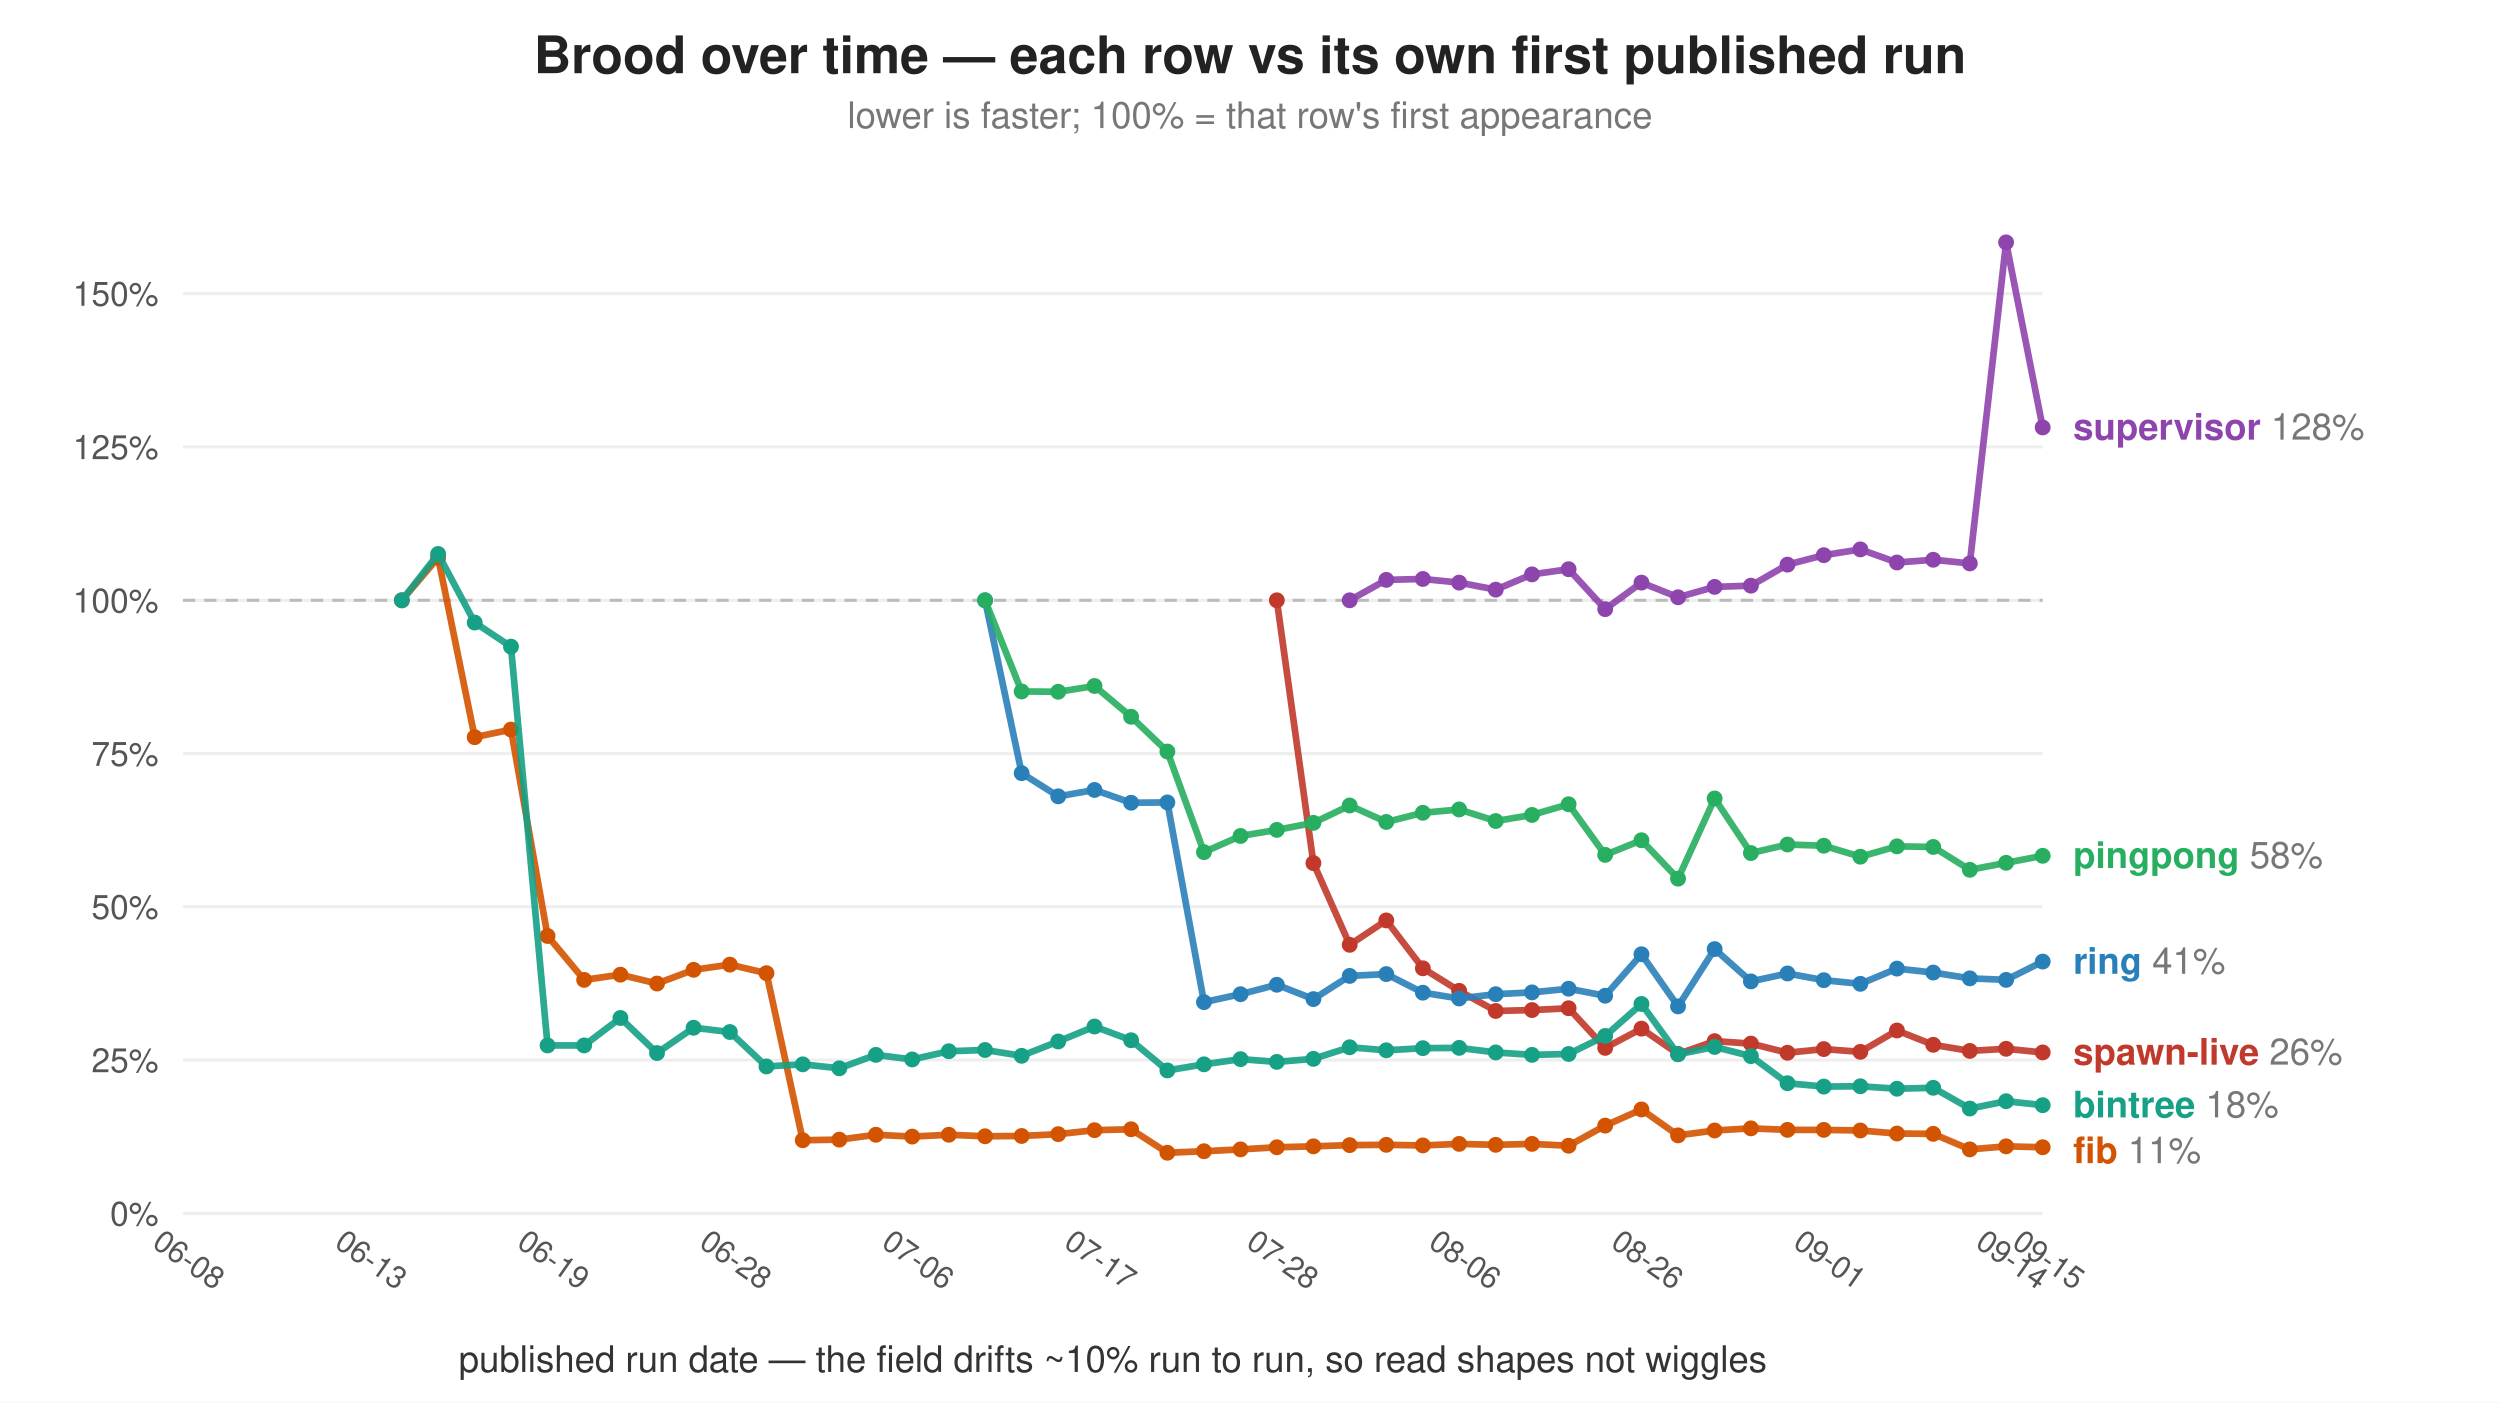
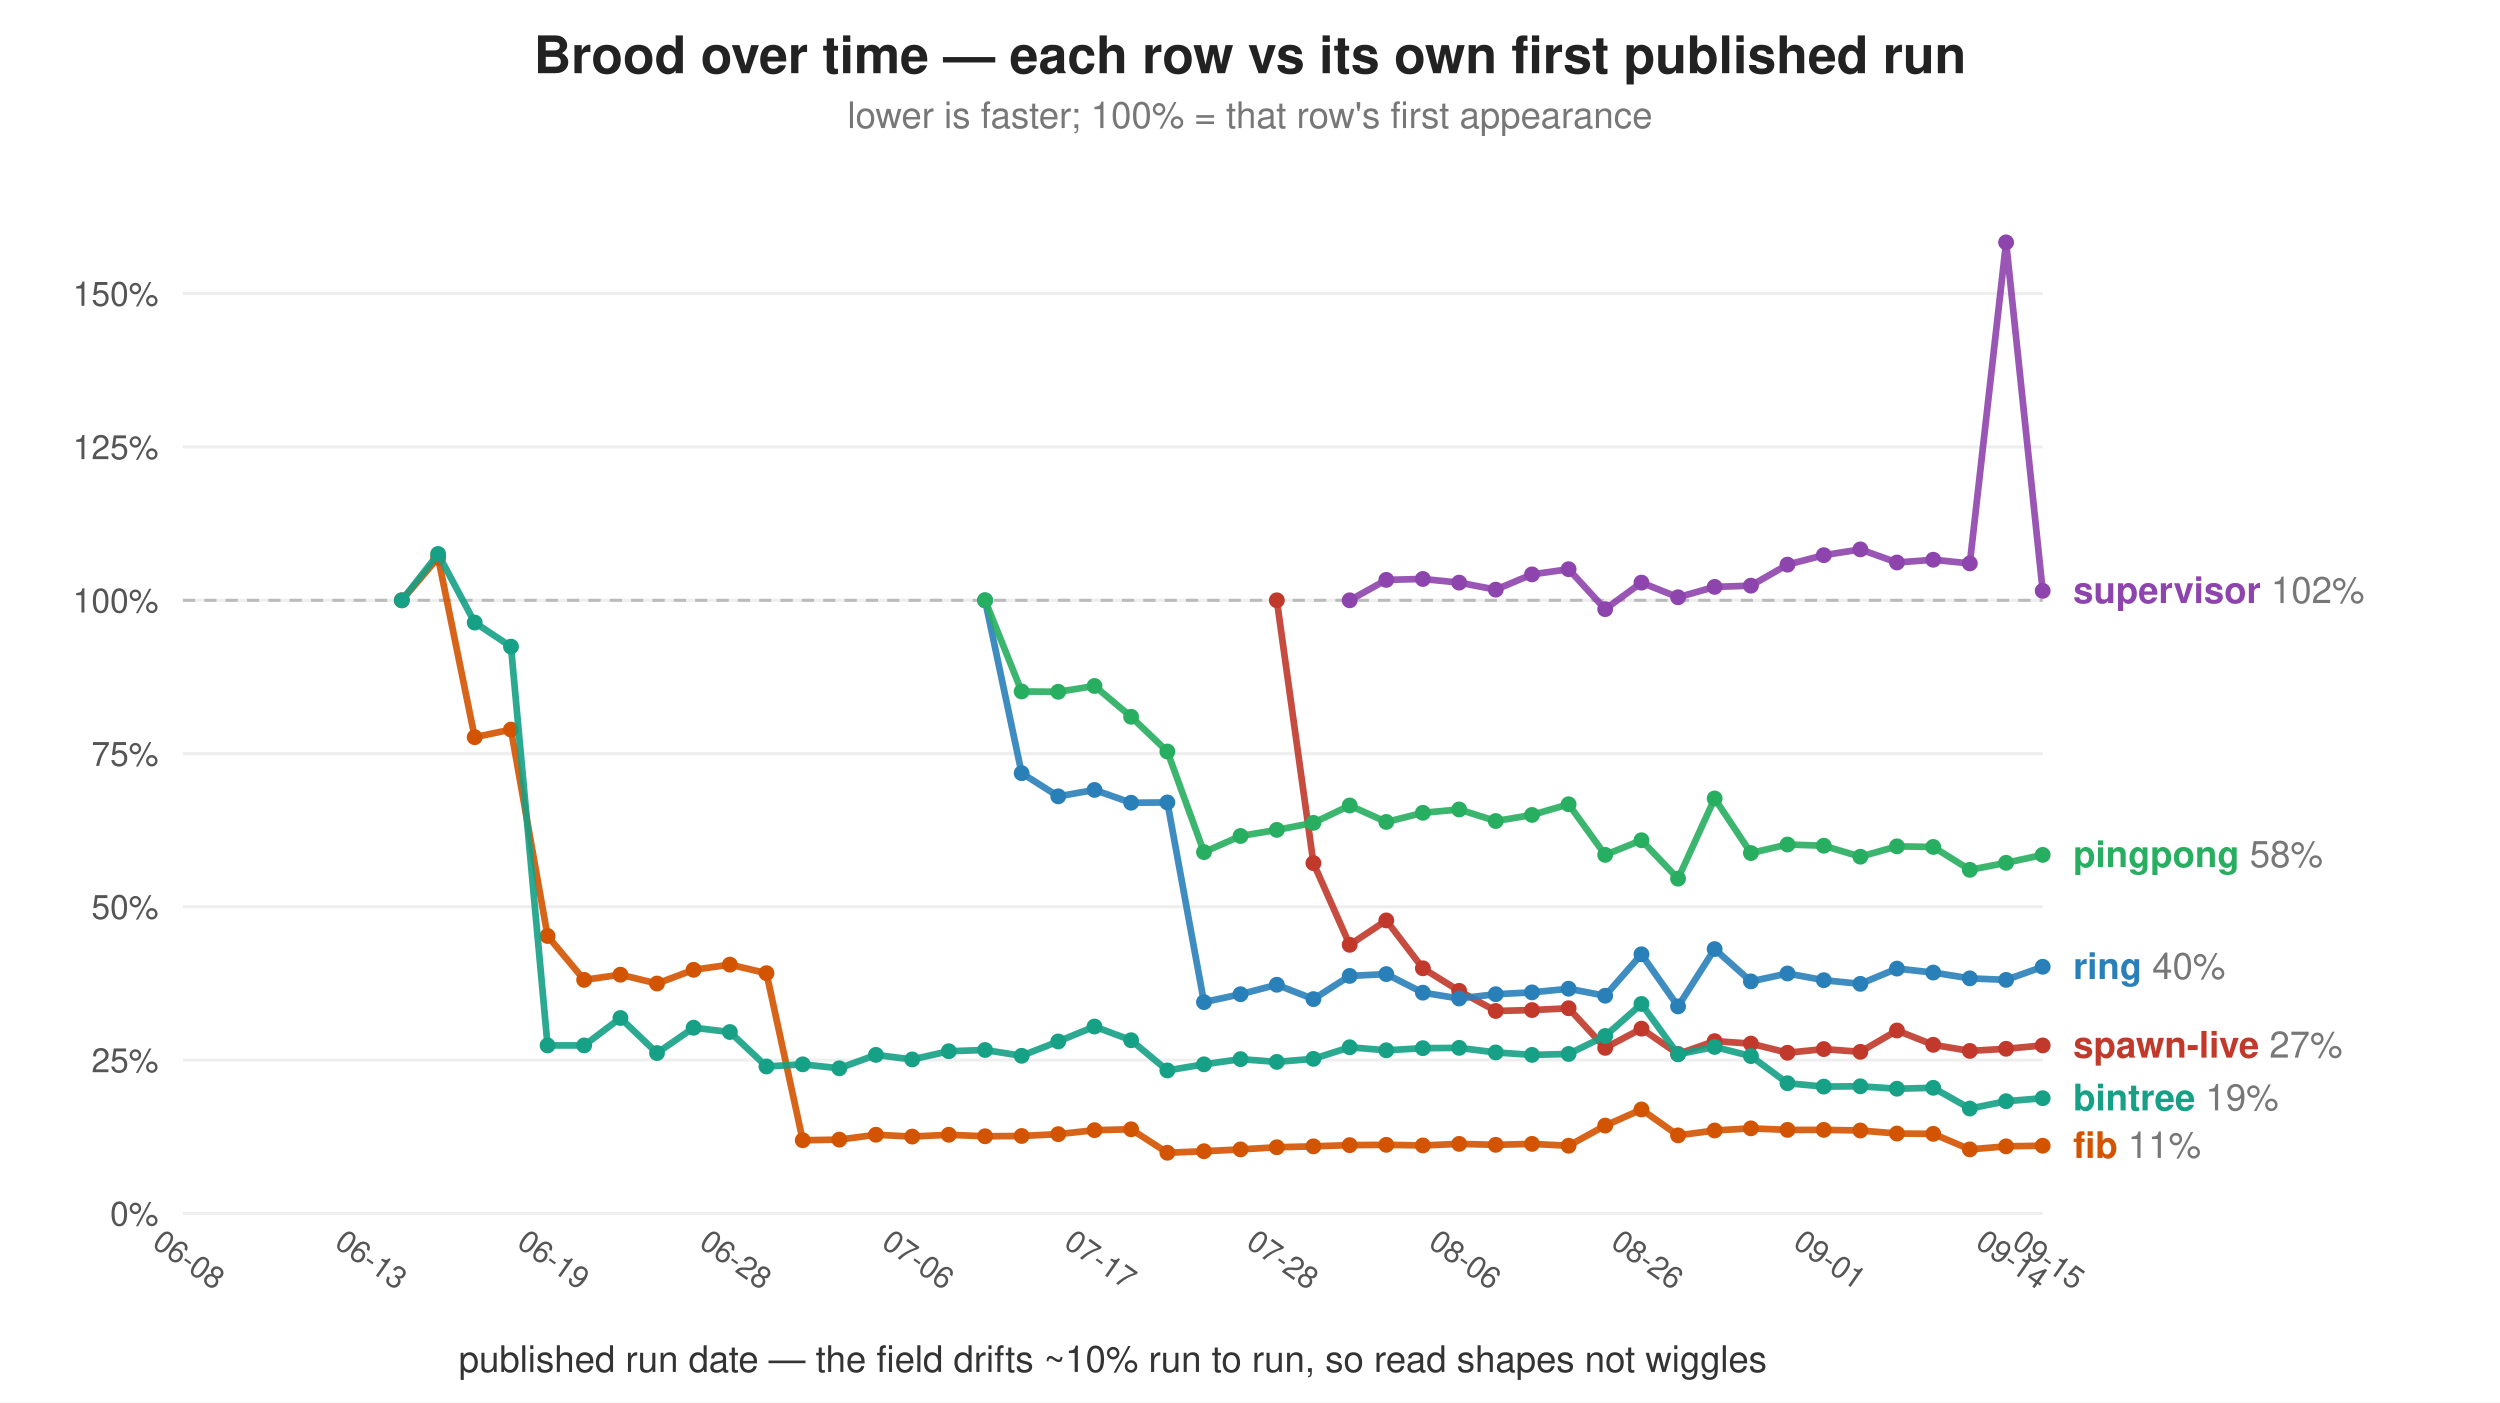
<svg xmlns="http://www.w3.org/2000/svg" width="820" height="460" viewBox="0 0 820 460" font-family="system-ui,Segoe UI,Helvetica,Arial,sans-serif">
  <rect width="820" height="460" fill="#ffffff" />
  <text x="410.0" y="24" text-anchor="middle" font-size="17" font-weight="700" fill="#222">Brood over time — each row vs its own first published run</text>
  <text x="410.0" y="42" text-anchor="middle" font-size="12" fill="#777">lower is faster; 100% = that row's first appearance</text>
  <line x1="60" y1="398.0" x2="670" y2="398.0" stroke="#eee" />
  <text x="52" y="402.0" text-anchor="end" font-size="11" fill="#555">0%</text>
  <line x1="60" y1="347.7" x2="670" y2="347.7" stroke="#eee" />
  <text x="52" y="351.7" text-anchor="end" font-size="11" fill="#555">25%</text>
  <line x1="60" y1="297.4" x2="670" y2="297.4" stroke="#eee" />
  <text x="52" y="301.4" text-anchor="end" font-size="11" fill="#555">50%</text>
  <line x1="60" y1="247.2" x2="670" y2="247.2" stroke="#eee" />
  <text x="52" y="251.2" text-anchor="end" font-size="11" fill="#555">75%</text>
  <line x1="60" y1="196.9" x2="670" y2="196.9" stroke="#eee" />
  <text x="52" y="200.9" text-anchor="end" font-size="11" fill="#555">100%</text>
  <line x1="60" y1="146.6" x2="670" y2="146.6" stroke="#eee" />
  <text x="52" y="150.6" text-anchor="end" font-size="11" fill="#555">125%</text>
  <line x1="60" y1="96.3" x2="670" y2="96.3" stroke="#eee" />
  <text x="52" y="100.3" text-anchor="end" font-size="11" fill="#555">150%</text>
  <line x1="60" y1="196.9" x2="670" y2="196.9" stroke="#bbb" stroke-dasharray="4,3" />
  <text x="60.0" y="416" text-anchor="middle" font-size="10" fill="#555" transform="rotate(35 60.0 416)">06-08</text>
  <text x="119.8" y="416" text-anchor="middle" font-size="10" fill="#555" transform="rotate(35 119.8 416)">06-13</text>
  <text x="179.6" y="416" text-anchor="middle" font-size="10" fill="#555" transform="rotate(35 179.6 416)">06-19</text>
  <text x="239.4" y="416" text-anchor="middle" font-size="10" fill="#555" transform="rotate(35 239.4 416)">06-28</text>
  <text x="299.2" y="416" text-anchor="middle" font-size="10" fill="#555" transform="rotate(35 299.2 416)">07-06</text>
  <text x="359.0" y="416" text-anchor="middle" font-size="10" fill="#555" transform="rotate(35 359.0 416)">07-17</text>
  <text x="418.8" y="416" text-anchor="middle" font-size="10" fill="#555" transform="rotate(35 418.8 416)">07-28</text>
  <text x="478.6" y="416" text-anchor="middle" font-size="10" fill="#555" transform="rotate(35 478.6 416)">08-06</text>
  <text x="538.4" y="416" text-anchor="middle" font-size="10" fill="#555" transform="rotate(35 538.4 416)">08-26</text>
  <text x="598.2" y="416" text-anchor="middle" font-size="10" fill="#555" transform="rotate(35 598.2 416)">09-01</text>
  <text x="658.0" y="416" text-anchor="middle" font-size="10" fill="#555" transform="rotate(35 658.0 416)">09-14</text>
  <text x="670.0" y="416" text-anchor="middle" font-size="10" fill="#555" transform="rotate(35 670.0 416)">09-15</text>
-   <polyline fill="none" stroke="#c0392b" stroke-width="2.2" stroke-opacity="0.9" points="418.8,196.9 430.8,283.1 442.7,309.9 454.7,301.9 466.7,317.6 478.6,325.0 490.6,331.6 502.5,331.3 514.5,330.7 526.5,343.7 538.4,337.4 550.4,345.7 562.4,341.5 574.3,342.3 586.3,345.3 598.2,344.1 610.2,345.0 622.2,338.0 634.1,342.7 646.1,344.7 658.0,344.0 670.0,345.2" />
+   <polyline fill="none" stroke="#c0392b" stroke-width="2.2" stroke-opacity="0.9" points="418.8,196.9 430.8,283.1 442.7,309.9 454.7,301.9 466.7,317.6 478.6,325.0 490.6,331.6 502.5,331.3 514.5,330.7 526.5,343.7 538.4,337.4 550.4,345.7 562.4,341.5 574.3,342.3 586.3,345.3 598.2,344.1 610.2,345.0 622.2,338.0 634.1,342.7 646.1,344.7 658.0,344.0 670.0,342.9" />
  <circle cx="418.8" cy="196.9" r="2.6" fill="#c0392b" />
  <circle cx="430.8" cy="283.1" r="2.6" fill="#c0392b" />
  <circle cx="442.7" cy="309.9" r="2.6" fill="#c0392b" />
  <circle cx="454.7" cy="301.9" r="2.6" fill="#c0392b" />
  <circle cx="466.7" cy="317.6" r="2.6" fill="#c0392b" />
  <circle cx="478.6" cy="325.0" r="2.6" fill="#c0392b" />
  <circle cx="490.6" cy="331.6" r="2.6" fill="#c0392b" />
  <circle cx="502.5" cy="331.3" r="2.6" fill="#c0392b" />
  <circle cx="514.5" cy="330.7" r="2.6" fill="#c0392b" />
  <circle cx="526.5" cy="343.7" r="2.6" fill="#c0392b" />
  <circle cx="538.4" cy="337.4" r="2.6" fill="#c0392b" />
  <circle cx="550.4" cy="345.7" r="2.6" fill="#c0392b" />
  <circle cx="562.4" cy="341.5" r="2.6" fill="#c0392b" />
  <circle cx="574.3" cy="342.3" r="2.6" fill="#c0392b" />
  <circle cx="586.3" cy="345.3" r="2.6" fill="#c0392b" />
  <circle cx="598.2" cy="344.1" r="2.6" fill="#c0392b" />
  <circle cx="610.2" cy="345.0" r="2.6" fill="#c0392b" />
  <circle cx="622.2" cy="338.0" r="2.6" fill="#c0392b" />
  <circle cx="634.1" cy="342.7" r="2.6" fill="#c0392b" />
  <circle cx="646.1" cy="344.7" r="2.6" fill="#c0392b" />
  <circle cx="658.0" cy="344.0" r="2.6" fill="#c0392b" />
-   <circle cx="670.0" cy="345.2" r="2.6" fill="#c0392b" />
-   <polyline fill="none" stroke="#8e44ad" stroke-width="2.2" stroke-opacity="0.9" points="442.7,196.9 454.7,190.2 466.7,189.9 478.6,191.1 490.6,193.4 502.5,188.4 514.5,186.7 526.5,199.8 538.4,191.1 550.4,195.9 562.4,192.5 574.3,192.1 586.3,185.2 598.2,182.1 610.2,180.2 622.2,184.5 634.1,183.6 646.1,184.8 658.0,79.5 670.0,140.2" />
+   <circle cx="670.0" cy="342.9" r="2.6" fill="#c0392b" />
+   <polyline fill="none" stroke="#8e44ad" stroke-width="2.2" stroke-opacity="0.9" points="442.7,196.9 454.7,190.2 466.7,189.9 478.6,191.1 490.6,193.4 502.5,188.4 514.5,186.7 526.5,199.8 538.4,191.1 550.4,195.9 562.4,192.5 574.3,192.1 586.3,185.2 598.2,182.1 610.2,180.2 622.2,184.5 634.1,183.6 646.1,184.8 658.0,79.5 670.0,193.8" />
  <circle cx="442.7" cy="196.9" r="2.6" fill="#8e44ad" />
  <circle cx="454.7" cy="190.2" r="2.6" fill="#8e44ad" />
  <circle cx="466.7" cy="189.9" r="2.6" fill="#8e44ad" />
  <circle cx="478.6" cy="191.1" r="2.6" fill="#8e44ad" />
  <circle cx="490.6" cy="193.4" r="2.6" fill="#8e44ad" />
  <circle cx="502.5" cy="188.4" r="2.6" fill="#8e44ad" />
  <circle cx="514.5" cy="186.7" r="2.6" fill="#8e44ad" />
  <circle cx="526.5" cy="199.8" r="2.6" fill="#8e44ad" />
  <circle cx="538.4" cy="191.1" r="2.6" fill="#8e44ad" />
  <circle cx="550.4" cy="195.9" r="2.6" fill="#8e44ad" />
  <circle cx="562.4" cy="192.5" r="2.6" fill="#8e44ad" />
  <circle cx="574.3" cy="192.1" r="2.6" fill="#8e44ad" />
  <circle cx="586.3" cy="185.2" r="2.6" fill="#8e44ad" />
  <circle cx="598.2" cy="182.1" r="2.6" fill="#8e44ad" />
  <circle cx="610.2" cy="180.2" r="2.6" fill="#8e44ad" />
  <circle cx="622.2" cy="184.5" r="2.6" fill="#8e44ad" />
  <circle cx="634.1" cy="183.6" r="2.6" fill="#8e44ad" />
  <circle cx="646.1" cy="184.8" r="2.6" fill="#8e44ad" />
  <circle cx="658.0" cy="79.5" r="2.6" fill="#8e44ad" />
-   <circle cx="670.0" cy="140.2" r="2.6" fill="#8e44ad" />
-   <polyline fill="none" stroke="#2980b9" stroke-width="2.2" stroke-opacity="0.9" points="323.1,196.9 335.1,253.6 347.1,261.2 359.0,259.1 371.0,263.3 382.9,263.2 394.9,328.7 406.9,326.1 418.8,323.0 430.8,327.7 442.7,320.1 454.7,319.5 466.7,325.6 478.6,327.5 490.6,326.1 502.5,325.5 514.5,324.3 526.5,326.6 538.4,313.0 550.4,330.1 562.4,311.3 574.3,321.9 586.3,319.3 598.2,321.5 610.2,322.7 622.2,317.7 634.1,319.0 646.1,320.9 658.0,321.4 670.0,315.4" />
+   <circle cx="670.0" cy="193.8" r="2.6" fill="#8e44ad" />
+   <polyline fill="none" stroke="#2980b9" stroke-width="2.2" stroke-opacity="0.9" points="323.1,196.9 335.1,253.6 347.1,261.2 359.0,259.1 371.0,263.3 382.9,263.2 394.9,328.7 406.9,326.1 418.8,323.0 430.8,327.7 442.7,320.1 454.7,319.5 466.7,325.6 478.6,327.5 490.6,326.1 502.5,325.5 514.5,324.3 526.5,326.6 538.4,313.0 550.4,330.1 562.4,311.3 574.3,321.9 586.3,319.3 598.2,321.5 610.2,322.7 622.2,317.7 634.1,319.0 646.1,320.9 658.0,321.4 670.0,317.1" />
  <circle cx="323.1" cy="196.9" r="2.6" fill="#2980b9" />
  <circle cx="335.1" cy="253.6" r="2.6" fill="#2980b9" />
  <circle cx="347.1" cy="261.2" r="2.6" fill="#2980b9" />
  <circle cx="359.0" cy="259.1" r="2.6" fill="#2980b9" />
  <circle cx="371.0" cy="263.3" r="2.6" fill="#2980b9" />
  <circle cx="382.9" cy="263.2" r="2.6" fill="#2980b9" />
  <circle cx="394.9" cy="328.7" r="2.6" fill="#2980b9" />
  <circle cx="406.9" cy="326.1" r="2.6" fill="#2980b9" />
  <circle cx="418.8" cy="323.0" r="2.6" fill="#2980b9" />
  <circle cx="430.8" cy="327.7" r="2.6" fill="#2980b9" />
  <circle cx="442.7" cy="320.1" r="2.6" fill="#2980b9" />
  <circle cx="454.7" cy="319.5" r="2.6" fill="#2980b9" />
  <circle cx="466.7" cy="325.6" r="2.6" fill="#2980b9" />
  <circle cx="478.6" cy="327.5" r="2.6" fill="#2980b9" />
  <circle cx="490.6" cy="326.1" r="2.6" fill="#2980b9" />
  <circle cx="502.5" cy="325.5" r="2.6" fill="#2980b9" />
  <circle cx="514.5" cy="324.3" r="2.6" fill="#2980b9" />
  <circle cx="526.5" cy="326.6" r="2.6" fill="#2980b9" />
  <circle cx="538.4" cy="313.0" r="2.6" fill="#2980b9" />
  <circle cx="550.4" cy="330.1" r="2.6" fill="#2980b9" />
  <circle cx="562.4" cy="311.3" r="2.6" fill="#2980b9" />
  <circle cx="574.3" cy="321.9" r="2.6" fill="#2980b9" />
  <circle cx="586.3" cy="319.3" r="2.6" fill="#2980b9" />
  <circle cx="598.2" cy="321.5" r="2.6" fill="#2980b9" />
  <circle cx="610.2" cy="322.7" r="2.6" fill="#2980b9" />
  <circle cx="622.2" cy="317.7" r="2.6" fill="#2980b9" />
  <circle cx="634.1" cy="319.0" r="2.6" fill="#2980b9" />
  <circle cx="646.1" cy="320.9" r="2.6" fill="#2980b9" />
  <circle cx="658.0" cy="321.4" r="2.6" fill="#2980b9" />
-   <circle cx="670.0" cy="315.4" r="2.6" fill="#2980b9" />
-   <polyline fill="none" stroke="#27ae60" stroke-width="2.2" stroke-opacity="0.9" points="323.1,196.9 335.1,226.8 347.1,226.9 359.0,225.0 371.0,235.1 382.9,246.5 394.9,279.5 406.9,274.2 418.8,272.2 430.8,269.9 442.7,264.2 454.7,269.6 466.7,266.6 478.6,265.5 490.6,269.3 502.5,267.3 514.5,263.8 526.5,280.4 538.4,275.6 550.4,288.2 562.4,261.9 574.3,279.8 586.3,277.0 598.2,277.4 610.2,281.0 622.2,277.6 634.1,277.8 646.1,285.3 658.0,283.0 670.0,280.7" />
+   <circle cx="670.0" cy="317.1" r="2.6" fill="#2980b9" />
+   <polyline fill="none" stroke="#27ae60" stroke-width="2.2" stroke-opacity="0.9" points="323.1,196.9 335.1,226.8 347.1,226.9 359.0,225.0 371.0,235.1 382.9,246.5 394.9,279.5 406.9,274.2 418.8,272.2 430.8,269.9 442.7,264.2 454.7,269.6 466.7,266.6 478.6,265.5 490.6,269.3 502.5,267.3 514.5,263.8 526.5,280.4 538.4,275.6 550.4,288.2 562.4,261.9 574.3,279.8 586.3,277.0 598.2,277.4 610.2,281.0 622.2,277.6 634.1,277.8 646.1,285.3 658.0,283.0 670.0,280.4" />
  <circle cx="323.1" cy="196.9" r="2.6" fill="#27ae60" />
  <circle cx="335.1" cy="226.8" r="2.6" fill="#27ae60" />
  <circle cx="347.1" cy="226.9" r="2.6" fill="#27ae60" />
  <circle cx="359.0" cy="225.0" r="2.6" fill="#27ae60" />
  <circle cx="371.0" cy="235.1" r="2.6" fill="#27ae60" />
  <circle cx="382.9" cy="246.5" r="2.6" fill="#27ae60" />
  <circle cx="394.9" cy="279.5" r="2.6" fill="#27ae60" />
  <circle cx="406.9" cy="274.2" r="2.6" fill="#27ae60" />
  <circle cx="418.8" cy="272.2" r="2.6" fill="#27ae60" />
  <circle cx="430.8" cy="269.9" r="2.6" fill="#27ae60" />
  <circle cx="442.7" cy="264.2" r="2.6" fill="#27ae60" />
  <circle cx="454.7" cy="269.6" r="2.6" fill="#27ae60" />
  <circle cx="466.7" cy="266.6" r="2.6" fill="#27ae60" />
  <circle cx="478.6" cy="265.5" r="2.6" fill="#27ae60" />
  <circle cx="490.6" cy="269.3" r="2.6" fill="#27ae60" />
  <circle cx="502.5" cy="267.3" r="2.6" fill="#27ae60" />
  <circle cx="514.5" cy="263.8" r="2.6" fill="#27ae60" />
  <circle cx="526.5" cy="280.4" r="2.6" fill="#27ae60" />
  <circle cx="538.4" cy="275.6" r="2.6" fill="#27ae60" />
  <circle cx="550.4" cy="288.2" r="2.6" fill="#27ae60" />
  <circle cx="562.4" cy="261.9" r="2.6" fill="#27ae60" />
  <circle cx="574.3" cy="279.8" r="2.6" fill="#27ae60" />
  <circle cx="586.3" cy="277.0" r="2.6" fill="#27ae60" />
  <circle cx="598.2" cy="277.4" r="2.6" fill="#27ae60" />
  <circle cx="610.2" cy="281.0" r="2.6" fill="#27ae60" />
  <circle cx="622.2" cy="277.6" r="2.6" fill="#27ae60" />
  <circle cx="634.1" cy="277.8" r="2.6" fill="#27ae60" />
  <circle cx="646.1" cy="285.3" r="2.6" fill="#27ae60" />
  <circle cx="658.0" cy="283.0" r="2.6" fill="#27ae60" />
-   <circle cx="670.0" cy="280.7" r="2.6" fill="#27ae60" />
-   <polyline fill="none" stroke="#d35400" stroke-width="2.2" stroke-opacity="0.9" points="131.8,196.9 143.7,182.9 155.7,241.8 167.6,239.3 179.6,307.0 191.6,321.4 203.5,319.7 215.5,322.6 227.5,318.1 239.4,316.4 251.4,319.2 263.3,374.0 275.3,373.8 287.3,372.2 299.2,372.8 311.2,372.2 323.1,372.7 335.1,372.6 347.1,372.0 359.0,370.7 371.0,370.4 382.9,378.1 394.9,377.6 406.9,377.0 418.8,376.3 430.8,376.0 442.7,375.6 454.7,375.5 466.7,375.7 478.6,375.2 490.6,375.5 502.5,375.2 514.5,375.8 526.5,369.2 538.4,363.9 550.4,372.4 562.4,370.8 574.3,370.1 586.3,370.6 598.2,370.6 610.2,370.8 622.2,371.8 634.1,371.9 646.1,377.0 658.0,376.0 670.0,376.3" />
+   <circle cx="670.0" cy="280.4" r="2.6" fill="#27ae60" />
+   <polyline fill="none" stroke="#d35400" stroke-width="2.2" stroke-opacity="0.9" points="131.8,196.9 143.7,182.9 155.7,241.8 167.6,239.3 179.6,307.0 191.6,321.4 203.5,319.7 215.5,322.6 227.5,318.1 239.4,316.4 251.4,319.2 263.3,374.0 275.3,373.8 287.3,372.2 299.2,372.8 311.2,372.2 323.1,372.7 335.1,372.6 347.1,372.0 359.0,370.7 371.0,370.4 382.9,378.1 394.9,377.6 406.9,377.0 418.8,376.3 430.8,376.0 442.7,375.6 454.7,375.5 466.7,375.7 478.6,375.2 490.6,375.5 502.5,375.2 514.5,375.8 526.5,369.2 538.4,363.9 550.4,372.4 562.4,370.8 574.3,370.1 586.3,370.6 598.2,370.6 610.2,370.8 622.2,371.8 634.1,371.9 646.1,377.0 658.0,376.0 670.0,375.8" />
  <circle cx="131.8" cy="196.9" r="2.6" fill="#d35400" />
  <circle cx="143.7" cy="182.9" r="2.6" fill="#d35400" />
  <circle cx="155.7" cy="241.8" r="2.6" fill="#d35400" />
  <circle cx="167.6" cy="239.3" r="2.6" fill="#d35400" />
  <circle cx="179.6" cy="307.0" r="2.6" fill="#d35400" />
  <circle cx="191.6" cy="321.4" r="2.6" fill="#d35400" />
  <circle cx="203.5" cy="319.7" r="2.6" fill="#d35400" />
  <circle cx="215.5" cy="322.6" r="2.6" fill="#d35400" />
  <circle cx="227.5" cy="318.1" r="2.6" fill="#d35400" />
  <circle cx="239.4" cy="316.4" r="2.6" fill="#d35400" />
  <circle cx="251.4" cy="319.2" r="2.6" fill="#d35400" />
  <circle cx="263.3" cy="374.0" r="2.6" fill="#d35400" />
  <circle cx="275.3" cy="373.8" r="2.6" fill="#d35400" />
  <circle cx="287.3" cy="372.2" r="2.6" fill="#d35400" />
  <circle cx="299.2" cy="372.8" r="2.6" fill="#d35400" />
  <circle cx="311.2" cy="372.2" r="2.6" fill="#d35400" />
  <circle cx="323.1" cy="372.7" r="2.6" fill="#d35400" />
  <circle cx="335.1" cy="372.6" r="2.6" fill="#d35400" />
  <circle cx="347.1" cy="372.0" r="2.6" fill="#d35400" />
  <circle cx="359.0" cy="370.7" r="2.6" fill="#d35400" />
  <circle cx="371.0" cy="370.4" r="2.6" fill="#d35400" />
  <circle cx="382.9" cy="378.1" r="2.6" fill="#d35400" />
  <circle cx="394.9" cy="377.6" r="2.6" fill="#d35400" />
  <circle cx="406.9" cy="377.0" r="2.6" fill="#d35400" />
  <circle cx="418.8" cy="376.3" r="2.6" fill="#d35400" />
  <circle cx="430.8" cy="376.0" r="2.6" fill="#d35400" />
  <circle cx="442.7" cy="375.6" r="2.6" fill="#d35400" />
  <circle cx="454.7" cy="375.5" r="2.6" fill="#d35400" />
  <circle cx="466.7" cy="375.7" r="2.6" fill="#d35400" />
  <circle cx="478.6" cy="375.2" r="2.6" fill="#d35400" />
  <circle cx="490.6" cy="375.5" r="2.6" fill="#d35400" />
  <circle cx="502.5" cy="375.2" r="2.6" fill="#d35400" />
  <circle cx="514.5" cy="375.8" r="2.6" fill="#d35400" />
  <circle cx="526.5" cy="369.2" r="2.6" fill="#d35400" />
  <circle cx="538.4" cy="363.9" r="2.6" fill="#d35400" />
  <circle cx="550.4" cy="372.4" r="2.6" fill="#d35400" />
  <circle cx="562.4" cy="370.8" r="2.6" fill="#d35400" />
  <circle cx="574.3" cy="370.1" r="2.6" fill="#d35400" />
  <circle cx="586.3" cy="370.6" r="2.6" fill="#d35400" />
  <circle cx="598.2" cy="370.6" r="2.6" fill="#d35400" />
  <circle cx="610.2" cy="370.8" r="2.6" fill="#d35400" />
  <circle cx="622.2" cy="371.8" r="2.6" fill="#d35400" />
  <circle cx="634.1" cy="371.9" r="2.6" fill="#d35400" />
  <circle cx="646.1" cy="377.0" r="2.6" fill="#d35400" />
  <circle cx="658.0" cy="376.0" r="2.6" fill="#d35400" />
-   <circle cx="670.0" cy="376.3" r="2.6" fill="#d35400" />
-   <polyline fill="none" stroke="#16a085" stroke-width="2.2" stroke-opacity="0.9" points="131.8,196.9 143.7,181.7 155.7,204.2 167.6,212.1 179.6,342.9 191.6,342.9 203.5,333.9 215.5,345.4 227.5,337.1 239.4,338.5 251.4,349.8 263.3,349.1 275.3,350.4 287.3,346.0 299.2,347.5 311.2,344.8 323.1,344.4 335.1,346.3 347.1,341.6 359.0,336.7 371.0,341.2 382.9,351.1 394.9,349.1 406.9,347.4 418.8,348.3 430.8,347.3 442.7,343.5 454.7,344.5 466.7,343.8 478.6,343.7 490.6,345.2 502.5,346.0 514.5,345.7 526.5,339.8 538.4,329.3 550.4,345.8 562.4,343.4 574.3,346.4 586.3,355.3 598.2,356.4 610.2,356.3 622.2,357.1 634.1,356.8 646.1,363.6 658.0,361.2 670.0,362.5" />
+   <circle cx="670.0" cy="375.8" r="2.6" fill="#d35400" />
+   <polyline fill="none" stroke="#16a085" stroke-width="2.2" stroke-opacity="0.9" points="131.8,196.9 143.7,181.7 155.7,204.2 167.6,212.1 179.6,342.9 191.6,342.9 203.5,333.9 215.5,345.4 227.5,337.1 239.4,338.5 251.4,349.8 263.3,349.1 275.3,350.4 287.3,346.0 299.2,347.5 311.2,344.8 323.1,344.4 335.1,346.3 347.1,341.6 359.0,336.7 371.0,341.2 382.9,351.1 394.9,349.1 406.9,347.4 418.8,348.3 430.8,347.3 442.7,343.5 454.7,344.5 466.7,343.8 478.6,343.7 490.6,345.2 502.5,346.0 514.5,345.7 526.5,339.8 538.4,329.3 550.4,345.8 562.4,343.4 574.3,346.4 586.3,355.3 598.2,356.4 610.2,356.3 622.2,357.1 634.1,356.8 646.1,363.6 658.0,361.2 670.0,360.2" />
  <circle cx="131.8" cy="196.9" r="2.6" fill="#16a085" />
  <circle cx="143.7" cy="181.7" r="2.6" fill="#16a085" />
  <circle cx="155.7" cy="204.2" r="2.6" fill="#16a085" />
  <circle cx="167.6" cy="212.1" r="2.6" fill="#16a085" />
  <circle cx="179.6" cy="342.9" r="2.6" fill="#16a085" />
  <circle cx="191.6" cy="342.9" r="2.6" fill="#16a085" />
  <circle cx="203.5" cy="333.9" r="2.6" fill="#16a085" />
  <circle cx="215.5" cy="345.4" r="2.6" fill="#16a085" />
  <circle cx="227.5" cy="337.1" r="2.6" fill="#16a085" />
  <circle cx="239.4" cy="338.5" r="2.6" fill="#16a085" />
  <circle cx="251.4" cy="349.8" r="2.6" fill="#16a085" />
  <circle cx="263.3" cy="349.1" r="2.6" fill="#16a085" />
  <circle cx="275.3" cy="350.4" r="2.6" fill="#16a085" />
  <circle cx="287.3" cy="346.0" r="2.6" fill="#16a085" />
  <circle cx="299.2" cy="347.5" r="2.6" fill="#16a085" />
  <circle cx="311.2" cy="344.8" r="2.6" fill="#16a085" />
  <circle cx="323.1" cy="344.4" r="2.6" fill="#16a085" />
  <circle cx="335.1" cy="346.3" r="2.6" fill="#16a085" />
  <circle cx="347.1" cy="341.6" r="2.6" fill="#16a085" />
  <circle cx="359.0" cy="336.7" r="2.6" fill="#16a085" />
  <circle cx="371.0" cy="341.2" r="2.6" fill="#16a085" />
  <circle cx="382.9" cy="351.1" r="2.6" fill="#16a085" />
  <circle cx="394.9" cy="349.1" r="2.6" fill="#16a085" />
  <circle cx="406.9" cy="347.4" r="2.6" fill="#16a085" />
  <circle cx="418.8" cy="348.3" r="2.6" fill="#16a085" />
  <circle cx="430.8" cy="347.3" r="2.6" fill="#16a085" />
  <circle cx="442.7" cy="343.5" r="2.6" fill="#16a085" />
  <circle cx="454.7" cy="344.5" r="2.6" fill="#16a085" />
  <circle cx="466.7" cy="343.8" r="2.6" fill="#16a085" />
  <circle cx="478.6" cy="343.7" r="2.6" fill="#16a085" />
  <circle cx="490.6" cy="345.2" r="2.6" fill="#16a085" />
  <circle cx="502.5" cy="346.0" r="2.6" fill="#16a085" />
  <circle cx="514.5" cy="345.7" r="2.6" fill="#16a085" />
  <circle cx="526.5" cy="339.8" r="2.6" fill="#16a085" />
  <circle cx="538.4" cy="329.3" r="2.6" fill="#16a085" />
  <circle cx="550.4" cy="345.8" r="2.6" fill="#16a085" />
  <circle cx="562.4" cy="343.4" r="2.6" fill="#16a085" />
  <circle cx="574.3" cy="346.4" r="2.6" fill="#16a085" />
  <circle cx="586.3" cy="355.3" r="2.6" fill="#16a085" />
  <circle cx="598.2" cy="356.4" r="2.6" fill="#16a085" />
  <circle cx="610.2" cy="356.3" r="2.6" fill="#16a085" />
  <circle cx="622.2" cy="357.1" r="2.6" fill="#16a085" />
  <circle cx="634.1" cy="356.8" r="2.6" fill="#16a085" />
  <circle cx="646.1" cy="363.6" r="2.6" fill="#16a085" />
  <circle cx="658.0" cy="361.2" r="2.6" fill="#16a085" />
-   <circle cx="670.0" cy="362.5" r="2.6" fill="#16a085" />
-   <text x="680" y="144.2" font-size="12" font-weight="600" fill="#8e44ad">supervisor <tspan font-weight="400" fill="#777">128%</tspan>
-   </text>
-   <text x="680" y="284.7" font-size="12" font-weight="600" fill="#27ae60">pingpong <tspan font-weight="400" fill="#777">58%</tspan>
-   </text>
-   <text x="680" y="319.4" font-size="12" font-weight="600" fill="#2980b9">ring <tspan font-weight="400" fill="#777">41%</tspan>
-   </text>
-   <text x="680" y="349.2" font-size="12" font-weight="600" fill="#c0392b">spawn-live <tspan font-weight="400" fill="#777">26%</tspan>
-   </text>
-   <text x="680" y="366.5" font-size="12" font-weight="600" fill="#16a085">bintree <tspan font-weight="400" fill="#777">18%</tspan>
-   </text>
-   <text x="680" y="381.5" font-size="12" font-weight="600" fill="#d35400">fib <tspan font-weight="400" fill="#777">11%</tspan>
+   <circle cx="670.0" cy="360.2" r="2.6" fill="#16a085" />
+   <text x="680" y="197.8" font-size="12" font-weight="600" fill="#8e44ad">supervisor <tspan font-weight="400" fill="#777">102%</tspan>
+   </text>
+   <text x="680" y="284.4" font-size="12" font-weight="600" fill="#27ae60">pingpong <tspan font-weight="400" fill="#777">58%</tspan>
+   </text>
+   <text x="680" y="321.1" font-size="12" font-weight="600" fill="#2980b9">ring <tspan font-weight="400" fill="#777">40%</tspan>
+   </text>
+   <text x="680" y="346.9" font-size="12" font-weight="600" fill="#c0392b">spawn-live <tspan font-weight="400" fill="#777">27%</tspan>
+   </text>
+   <text x="680" y="364.2" font-size="12" font-weight="600" fill="#16a085">bintree <tspan font-weight="400" fill="#777">19%</tspan>
+   </text>
+   <text x="680" y="379.8" font-size="12" font-weight="600" fill="#d35400">fib <tspan font-weight="400" fill="#777">11%</tspan>
  </text>
  <text x="365.0" y="450" text-anchor="middle" font-size="12" fill="#333">published run date — the field drifts ~10% run to run, so read shapes not wiggles</text>
</svg>
